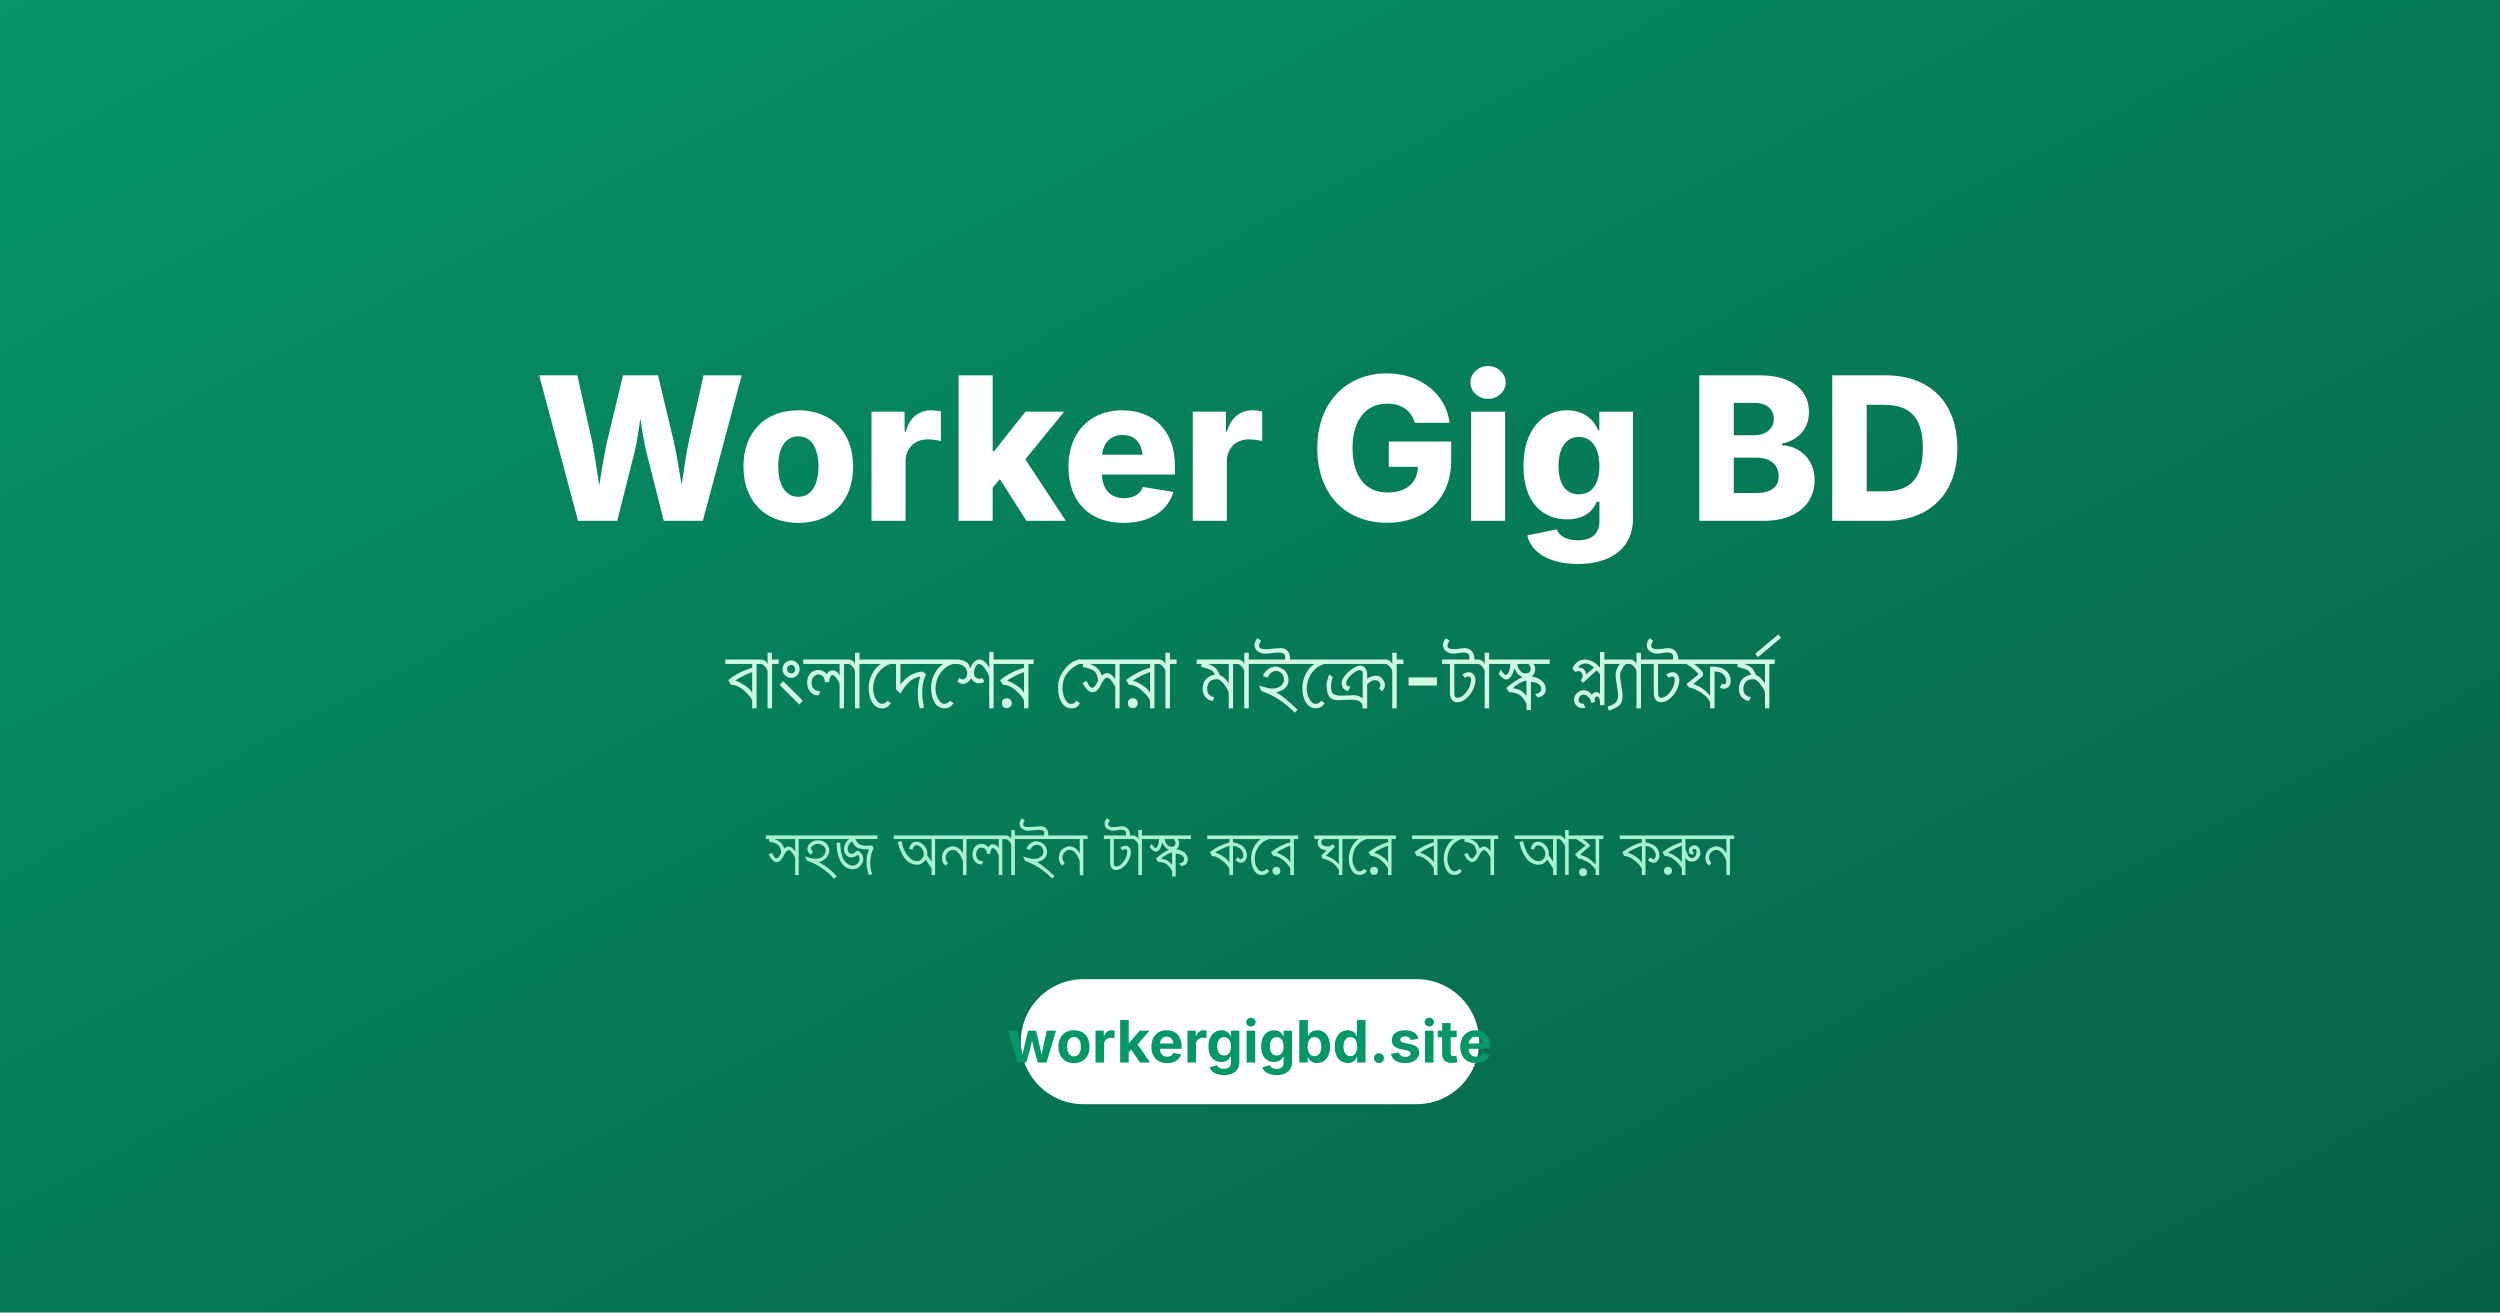
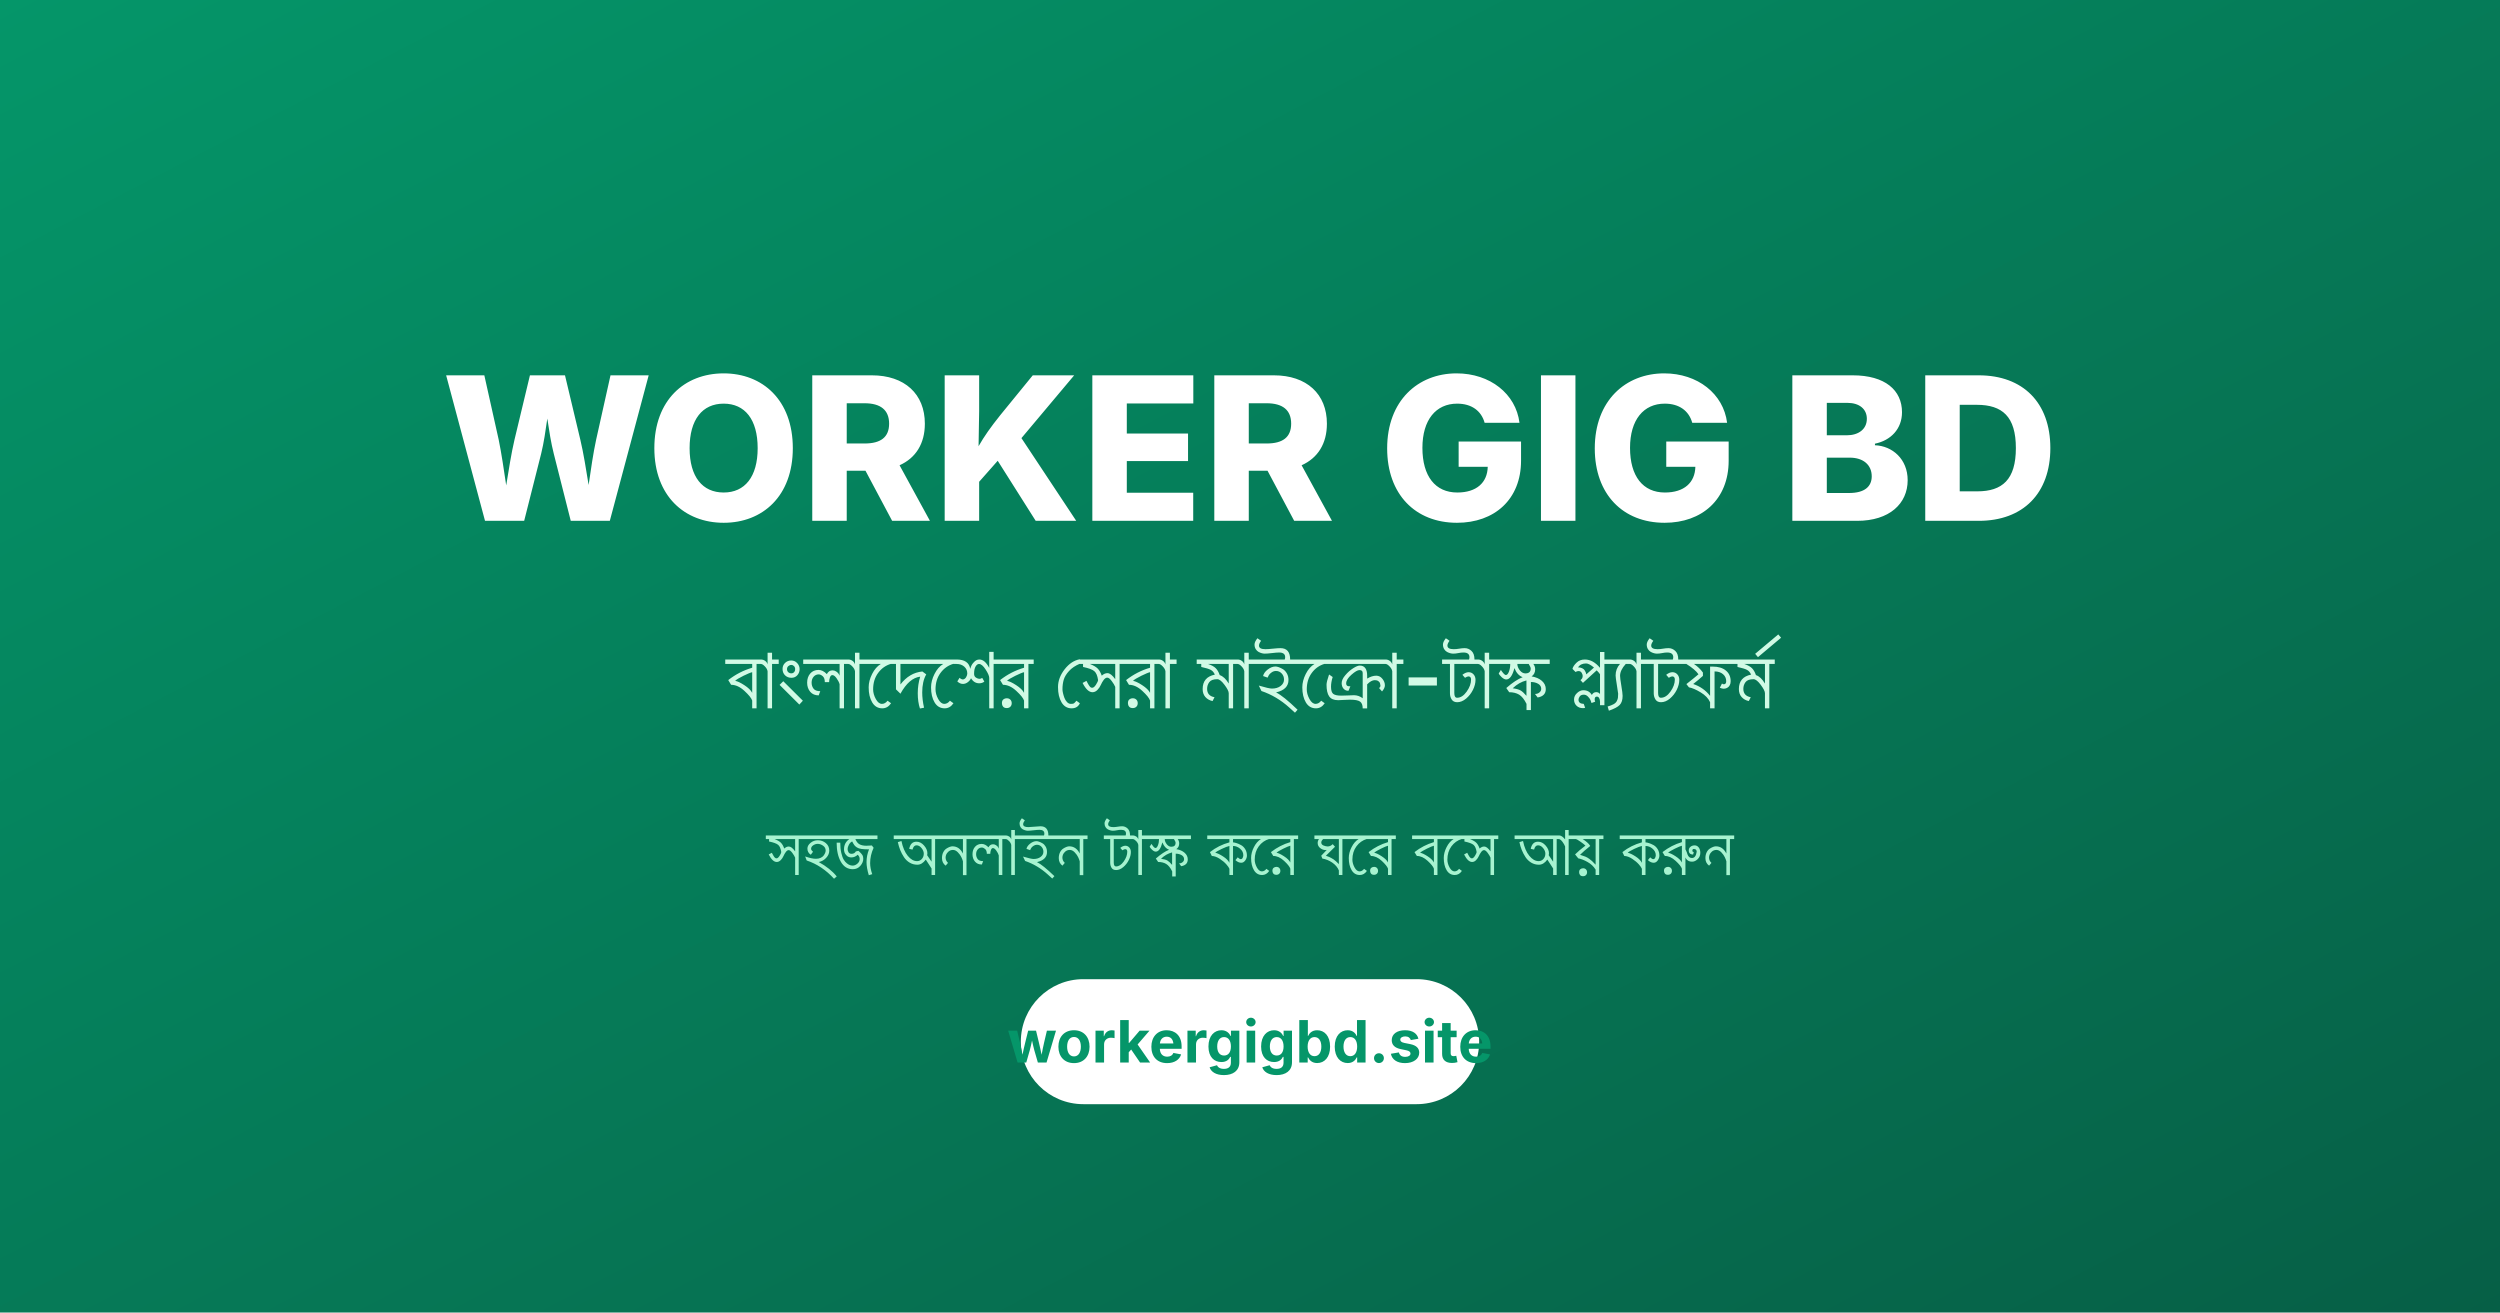
<svg xmlns="http://www.w3.org/2000/svg" width="1200" height="630" viewBox="0 0 1200 630">
  <defs>
    <linearGradient id="bg" x1="0" y1="0" x2="1" y2="1">
      <stop offset="0%" stop-color="#059669" />
      <stop offset="100%" stop-color="#065f46" />
    </linearGradient>
  </defs>
  <rect width="1200" height="630" fill="url(#bg)" />
-   <text x="600" y="250" font-family="system-ui, -apple-system, Segoe UI, sans-serif" font-size="96" font-weight="800" fill="#ffffff" text-anchor="middle">Worker Gig BD</text>
+   <text x="600" y="250" font-family="system-ui, -apple-system, Segoe UI, sans-serif" font-size="96" font-weight="800" fill="#ffffff" text-anchor="middle">WORKER GIG BD</text>
  <text x="600" y="340" font-family="system-ui, -apple-system, Segoe UI, sans-serif" font-size="42" font-weight="500" fill="#d1fae5" text-anchor="middle">বাংলাদেশের সেরা মাইক্রো-টাস্ক প্ল্যাটফর্ম</text>
  <text x="600" y="420" font-family="system-ui, -apple-system, Segoe UI, sans-serif" font-size="34" font-weight="400" fill="#a7f3d0" text-anchor="middle">সহজ অনলাইন টাস্ক করে ঘরে বসে আয় করুন</text>
  <rect x="490" y="470" width="220" height="60" rx="30" fill="#ffffff" />
  <text x="600" y="510" font-family="system-ui, -apple-system, Segoe UI, sans-serif" font-size="28" font-weight="700" fill="#059669" text-anchor="middle">workergigbd.site</text>
</svg>
